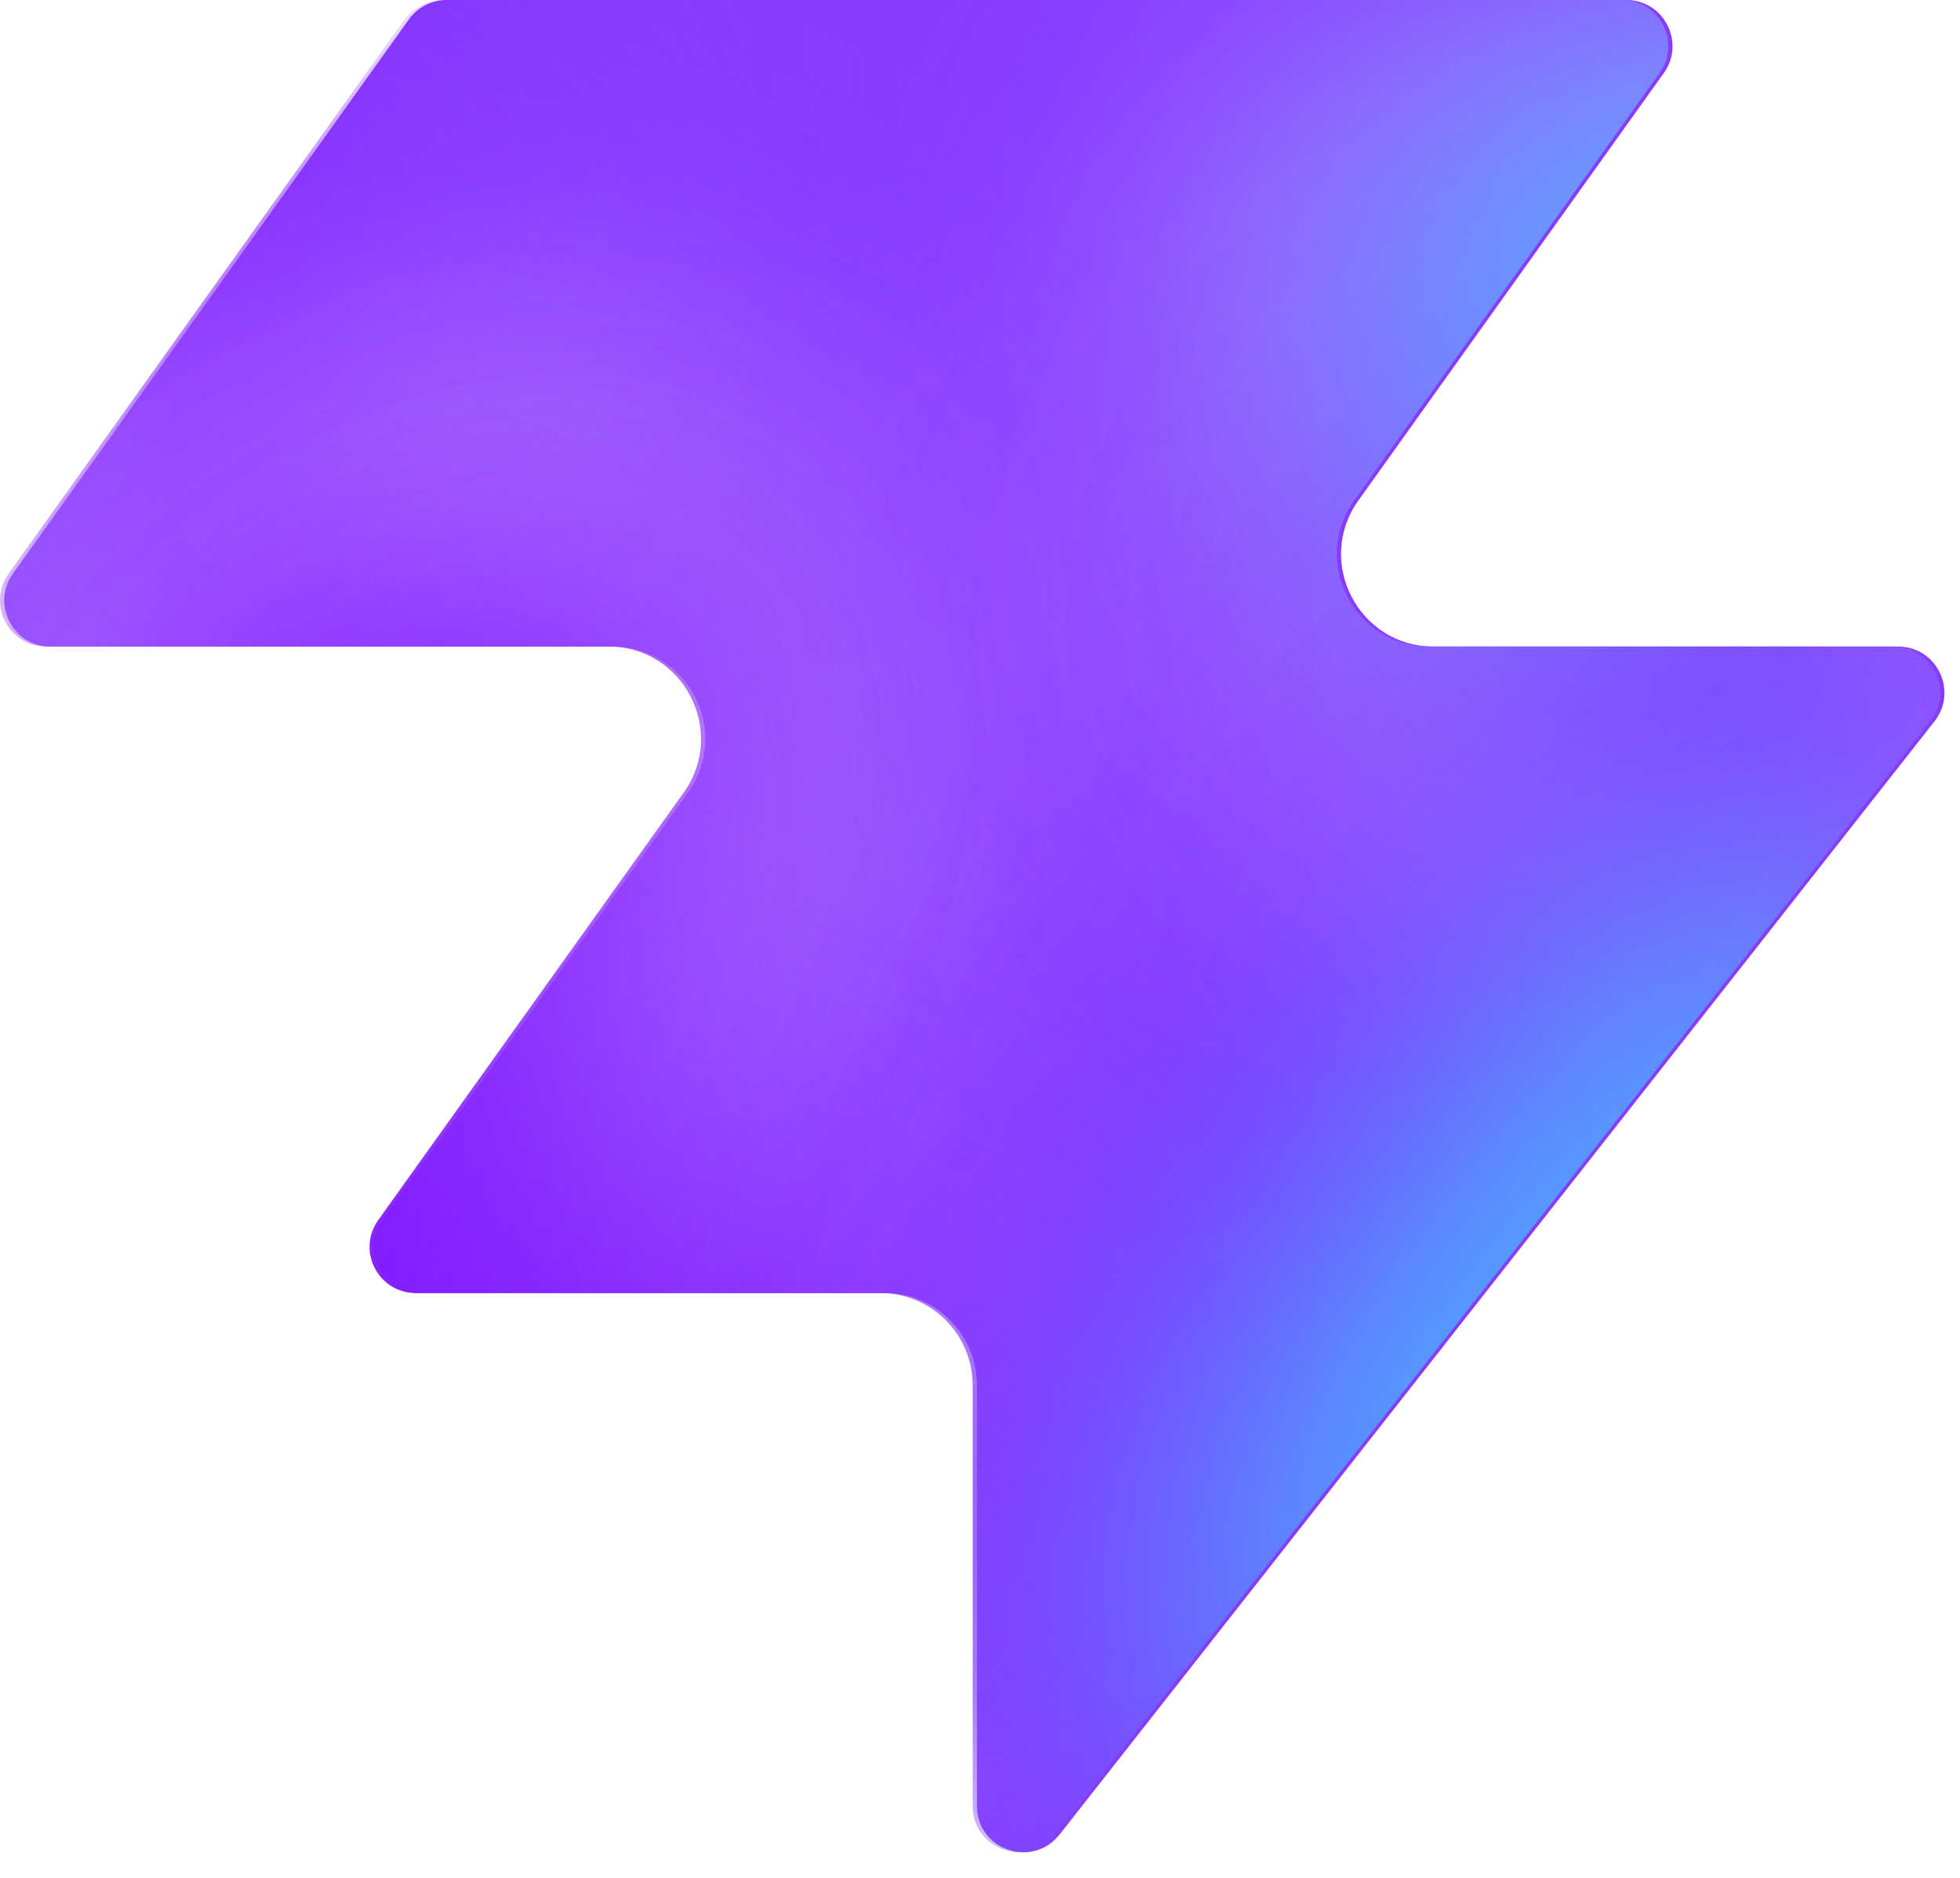
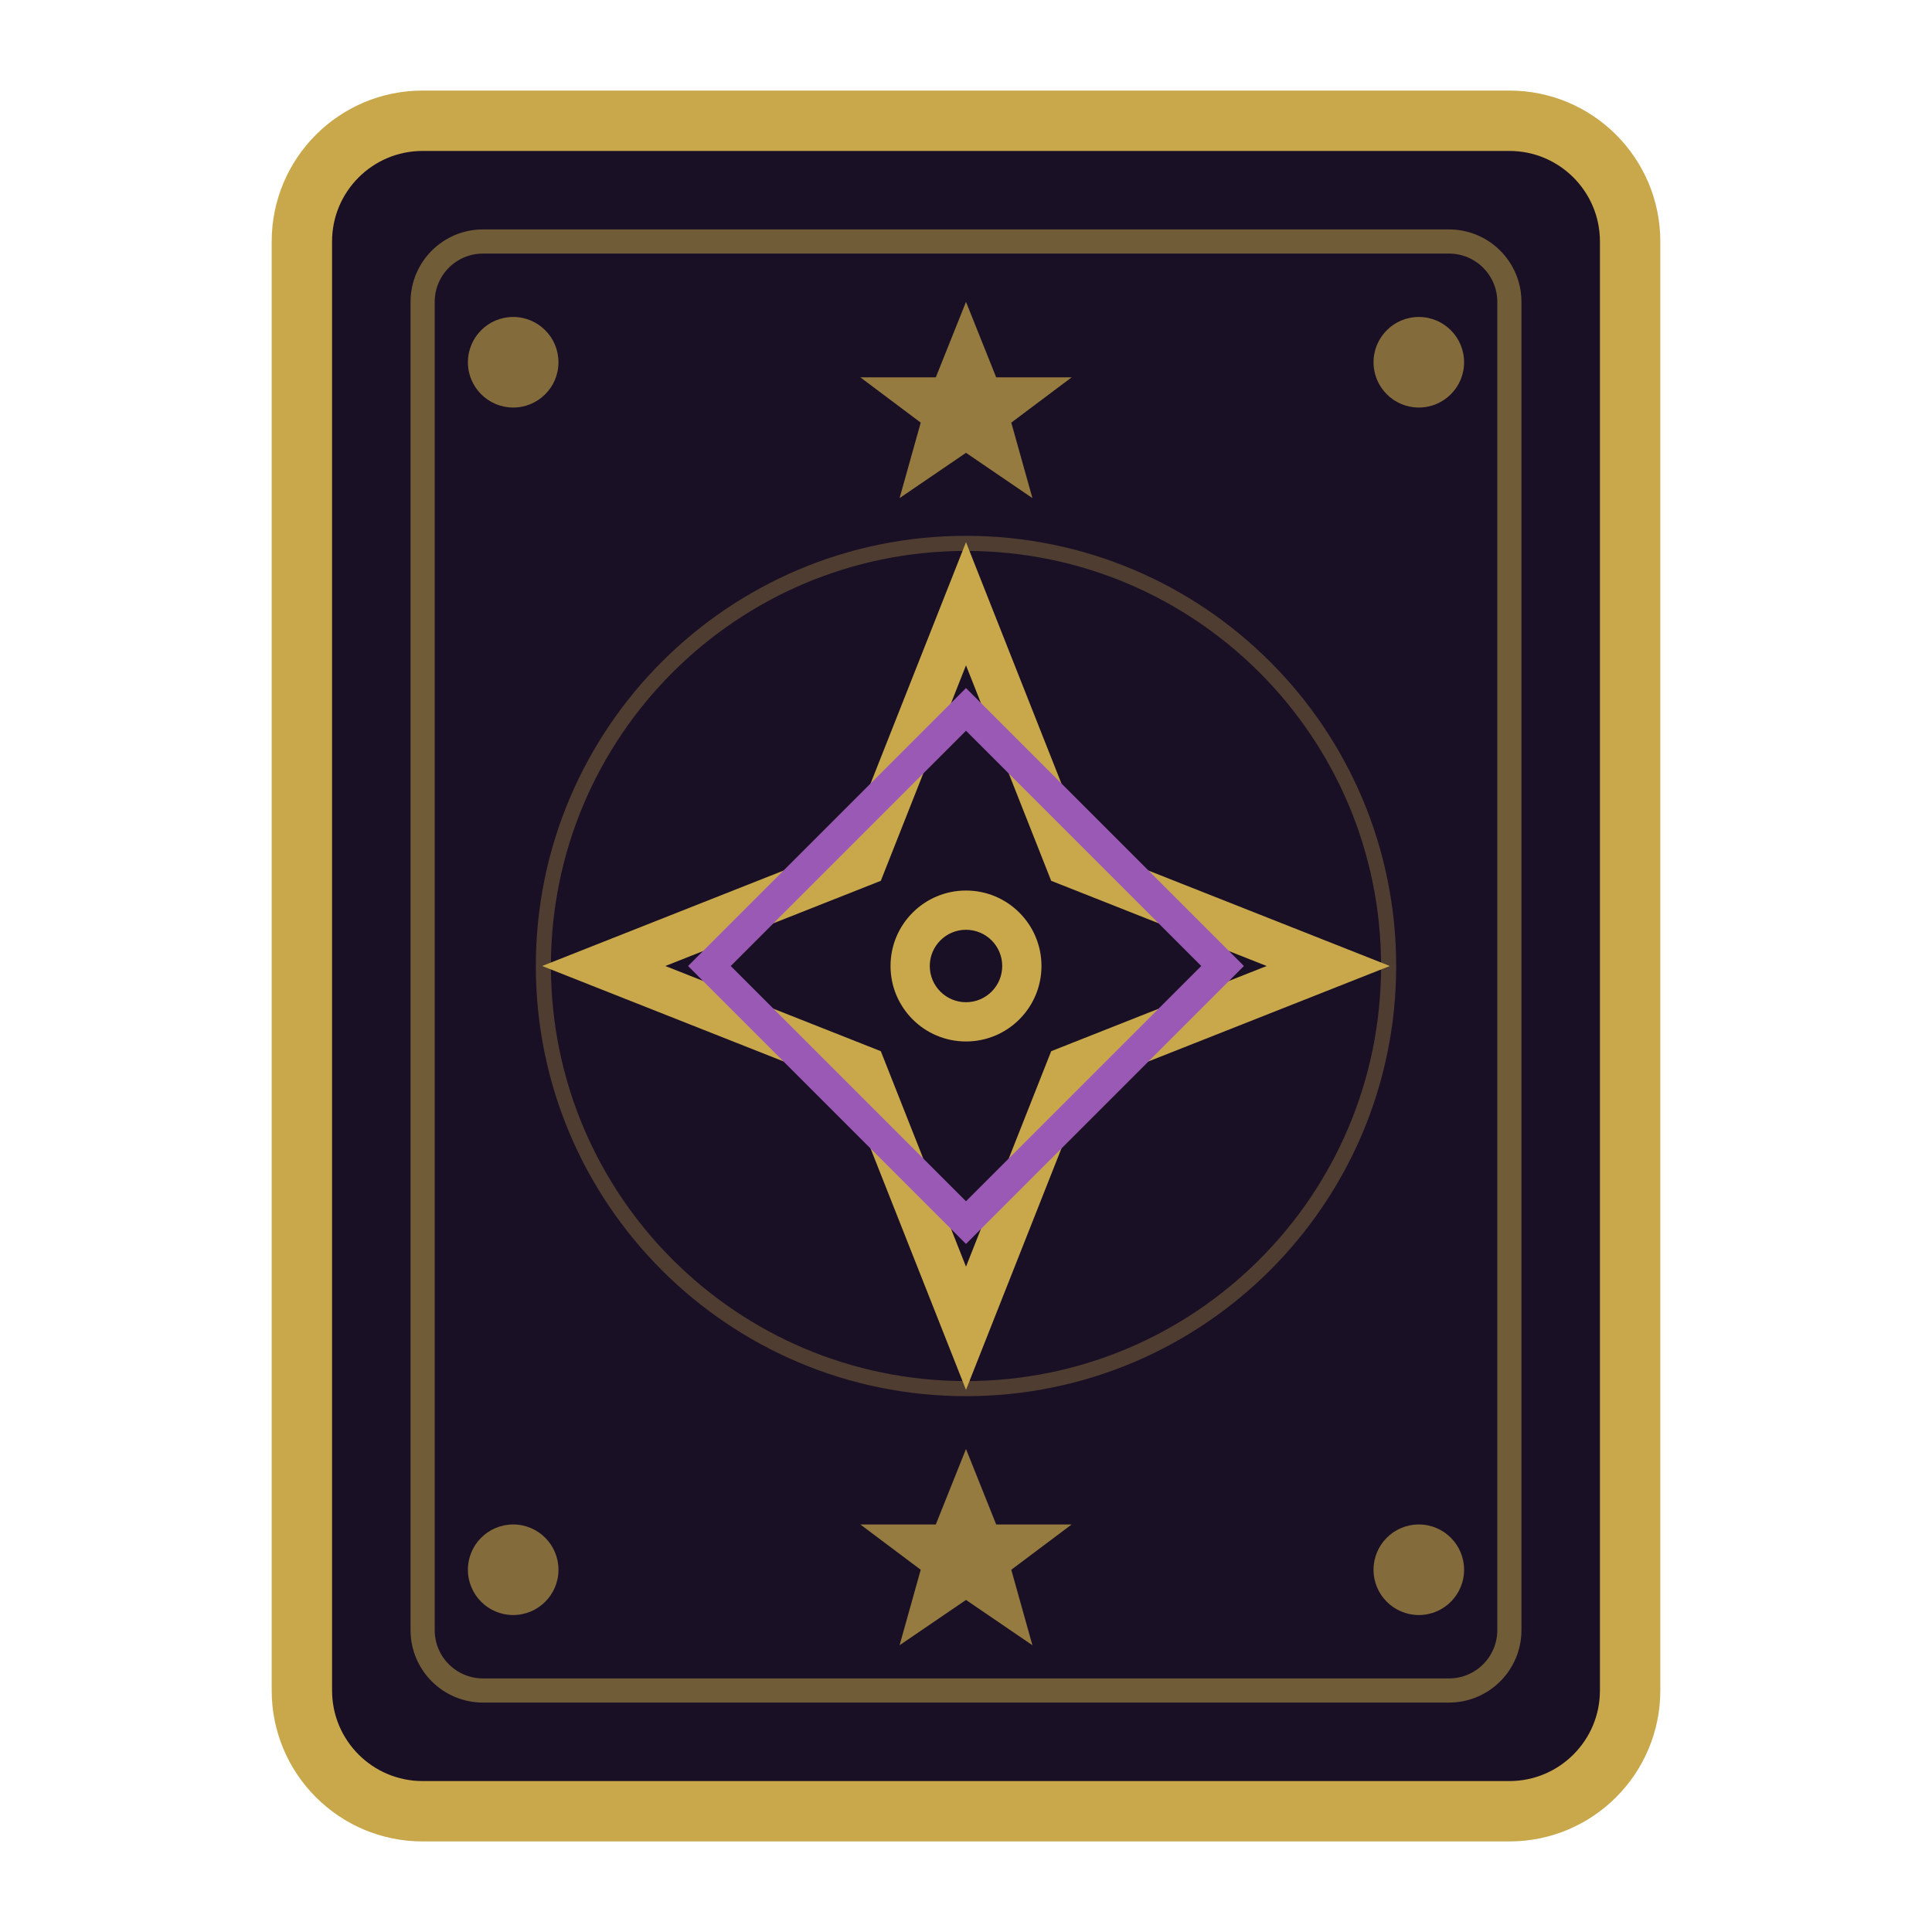
- <svg xmlns="http://www.w3.org/2000/svg" width="48" height="46" fill="none" viewBox="0 0 48 46">
-   <path fill="#863bff" d="M25.946 44.938c-.664.845-2.021.375-2.021-.698V33.937a2.26 2.26 0 0 0-2.262-2.262H10.287c-.92 0-1.456-1.04-.92-1.788l7.48-10.471c1.07-1.497 0-3.578-1.842-3.578H1.237c-.92 0-1.456-1.04-.92-1.788L10.013.474c.214-.297.556-.474.92-.474h28.894c.92 0 1.456 1.04.92 1.788l-7.48 10.471c-1.07 1.498 0 3.579 1.842 3.579h11.377c.943 0 1.473 1.088.89 1.83L25.947 44.94z" style="fill:#863bff;fill:color(display-p3 .525 .23 1);fill-opacity:1" />
-   <mask id="a" width="48" height="46" x="0" y="0" maskUnits="userSpaceOnUse" style="mask-type:alpha">
-     <path fill="#000" d="M25.842 44.938c-.664.844-2.021.375-2.021-.698V33.937a2.26 2.26 0 0 0-2.262-2.262H10.183c-.92 0-1.456-1.04-.92-1.788l7.48-10.471c1.07-1.498 0-3.579-1.842-3.579H1.133c-.92 0-1.456-1.04-.92-1.787L9.91.473c.214-.297.556-.474.92-.474h28.894c.92 0 1.456 1.04.92 1.788l-7.48 10.471c-1.07 1.498 0 3.578 1.842 3.578h11.377c.943 0 1.473 1.088.89 1.832L25.843 44.94z" style="fill:#000;fill-opacity:1" />
-   </mask>
-   <g mask="url(#a)">
-     <g filter="url(#b)">
-       <ellipse cx="5.508" cy="14.704" fill="#ede6ff" rx="5.508" ry="14.704" style="fill:#ede6ff;fill:color(display-p3 .927 .903 1);fill-opacity:1" transform="matrix(.00324 1 1 -.00324 -4.47 31.516)" />
-     </g>
-     <g filter="url(#c)">
-       <ellipse cx="10.399" cy="29.851" fill="#ede6ff" rx="10.399" ry="29.851" style="fill:#ede6ff;fill:color(display-p3 .927 .903 1);fill-opacity:1" transform="matrix(.00324 1 1 -.00324 -39.328 7.883)" />
-     </g>
-     <g filter="url(#d)">
-       <ellipse cx="5.508" cy="30.487" fill="#7e14ff" rx="5.508" ry="30.487" style="fill:#7e14ff;fill:color(display-p3 .492 .077 1);fill-opacity:1" transform="rotate(89.814 -25.913 -14.639)scale(1 -1)" />
-     </g>
-     <g filter="url(#e)">
-       <ellipse cx="5.508" cy="30.599" fill="#7e14ff" rx="5.508" ry="30.599" style="fill:#7e14ff;fill:color(display-p3 .492 .077 1);fill-opacity:1" transform="rotate(89.814 -32.644 -3.334)scale(1 -1)" />
-     </g>
-     <g filter="url(#f)">
-       <ellipse cx="5.508" cy="30.599" fill="#7e14ff" rx="5.508" ry="30.599" style="fill:#7e14ff;fill:color(display-p3 .492 .077 1);fill-opacity:1" transform="matrix(.00324 1 1 -.00324 -34.34 30.47)" />
-     </g>
-     <g filter="url(#g)">
-       <ellipse cx="14.072" cy="22.078" fill="#ede6ff" rx="14.072" ry="22.078" style="fill:#ede6ff;fill:color(display-p3 .927 .903 1);fill-opacity:1" transform="rotate(93.35 24.506 48.493)scale(-1 1)" />
-     </g>
-     <g filter="url(#h)">
-       <ellipse cx="3.47" cy="21.501" fill="#7e14ff" rx="3.47" ry="21.501" style="fill:#7e14ff;fill:color(display-p3 .492 .077 1);fill-opacity:1" transform="rotate(89.009 28.708 47.59)scale(-1 1)" />
-     </g>
-     <g filter="url(#i)">
-       <ellipse cx="3.47" cy="21.501" fill="#7e14ff" rx="3.47" ry="21.501" style="fill:#7e14ff;fill:color(display-p3 .492 .077 1);fill-opacity:1" transform="rotate(89.009 28.708 47.59)scale(-1 1)" />
-     </g>
-     <g filter="url(#j)">
-       <ellipse cx=".387" cy="8.972" fill="#7e14ff" rx="4.407" ry="29.108" style="fill:#7e14ff;fill:color(display-p3 .492 .077 1);fill-opacity:1" transform="rotate(39.51 .387 8.972)" />
-     </g>
-     <g filter="url(#k)">
-       <ellipse cx="47.523" cy="-6.092" fill="#7e14ff" rx="4.407" ry="29.108" style="fill:#7e14ff;fill:color(display-p3 .492 .077 1);fill-opacity:1" transform="rotate(37.892 47.523 -6.092)" />
-     </g>
-     <g filter="url(#l)">
-       <ellipse cx="41.412" cy="6.333" fill="#47bfff" rx="5.971" ry="9.665" style="fill:#47bfff;fill:color(display-p3 .28 .748 1);fill-opacity:1" transform="rotate(37.892 41.412 6.333)" />
-     </g>
-     <g filter="url(#m)">
-       <ellipse cx="-1.879" cy="38.332" fill="#7e14ff" rx="4.407" ry="29.108" style="fill:#7e14ff;fill:color(display-p3 .492 .077 1);fill-opacity:1" transform="rotate(37.892 -1.88 38.332)" />
-     </g>
-     <g filter="url(#n)">
-       <ellipse cx="-1.879" cy="38.332" fill="#7e14ff" rx="4.407" ry="29.108" style="fill:#7e14ff;fill:color(display-p3 .492 .077 1);fill-opacity:1" transform="rotate(37.892 -1.88 38.332)" />
-     </g>
-     <g filter="url(#o)">
-       <ellipse cx="35.651" cy="29.907" fill="#7e14ff" rx="4.407" ry="29.108" style="fill:#7e14ff;fill:color(display-p3 .492 .077 1);fill-opacity:1" transform="rotate(37.892 35.651 29.907)" />
-     </g>
-     <g filter="url(#p)">
-       <ellipse cx="38.418" cy="32.4" fill="#47bfff" rx="5.971" ry="15.297" style="fill:#47bfff;fill:color(display-p3 .28 .748 1);fill-opacity:1" transform="rotate(37.892 38.418 32.4)" />
-     </g>
+ <svg xmlns="http://www.w3.org/2000/svg" width="64" height="64" viewBox="0 0 64 64" fill="none">
+   <rect x="10" y="4" width="44" height="56" rx="4" fill="#1a1025" />
+   <rect x="10" y="4" width="44" height="56" rx="4" stroke="#c9a84c" stroke-width="2" />
+   <rect x="14" y="8" width="36" height="48" rx="2" stroke="#c9a84c" stroke-width="0.8" stroke-opacity="0.5" fill="none" />
+   <g transform="translate(32, 32)">
+     <circle r="14" fill="none" stroke="#c9a84c" stroke-width="0.5" stroke-opacity="0.3" />
+     <polygon points="0,-12 3.4,-3.4 12,0 3.4,3.4 0,12 -3.4,3.4 -12,0 -3.4,-3.4" fill="none" stroke="#c9a84c" stroke-width="1.5" />
+     <polygon points="0,-8.5 8.5,0 0,8.5 -8.5,0" fill="none" stroke="#9b59b6" stroke-width="1" />
+     <circle r="2.5" fill="#c9a84c" />
+     <circle r="1.2" fill="#1a1025" />
  </g>
-   <defs>
-     <filter id="b" width="60.045" height="41.654" x="-19.77" y="16.149" color-interpolation-filters="sRGB" filterUnits="userSpaceOnUse">
-       <feFlood flood-opacity="0" result="BackgroundImageFix" />
-       <feBlend in="SourceGraphic" in2="BackgroundImageFix" result="shape" />
-       <feGaussianBlur result="effect1_foregroundBlur_2002_17158" stdDeviation="7.659" />
-     </filter>
-     <filter id="c" width="90.34" height="51.437" x="-54.613" y="-7.533" color-interpolation-filters="sRGB" filterUnits="userSpaceOnUse">
-       <feFlood flood-opacity="0" result="BackgroundImageFix" />
-       <feBlend in="SourceGraphic" in2="BackgroundImageFix" result="shape" />
-       <feGaussianBlur result="effect1_foregroundBlur_2002_17158" stdDeviation="7.659" />
-     </filter>
-     <filter id="d" width="79.355" height="29.4" x="-49.64" y="2.03" color-interpolation-filters="sRGB" filterUnits="userSpaceOnUse">
-       <feFlood flood-opacity="0" result="BackgroundImageFix" />
-       <feBlend in="SourceGraphic" in2="BackgroundImageFix" result="shape" />
-       <feGaussianBlur result="effect1_foregroundBlur_2002_17158" stdDeviation="4.596" />
-     </filter>
-     <filter id="e" width="79.579" height="29.4" x="-45.045" y="20.029" color-interpolation-filters="sRGB" filterUnits="userSpaceOnUse">
-       <feFlood flood-opacity="0" result="BackgroundImageFix" />
-       <feBlend in="SourceGraphic" in2="BackgroundImageFix" result="shape" />
-       <feGaussianBlur result="effect1_foregroundBlur_2002_17158" stdDeviation="4.596" />
-     </filter>
-     <filter id="f" width="79.579" height="29.4" x="-43.513" y="21.178" color-interpolation-filters="sRGB" filterUnits="userSpaceOnUse">
-       <feFlood flood-opacity="0" result="BackgroundImageFix" />
-       <feBlend in="SourceGraphic" in2="BackgroundImageFix" result="shape" />
-       <feGaussianBlur result="effect1_foregroundBlur_2002_17158" stdDeviation="4.596" />
-     </filter>
-     <filter id="g" width="74.749" height="58.852" x="15.756" y="-17.901" color-interpolation-filters="sRGB" filterUnits="userSpaceOnUse">
-       <feFlood flood-opacity="0" result="BackgroundImageFix" />
-       <feBlend in="SourceGraphic" in2="BackgroundImageFix" result="shape" />
-       <feGaussianBlur result="effect1_foregroundBlur_2002_17158" stdDeviation="7.659" />
-     </filter>
-     <filter id="h" width="61.377" height="25.362" x="23.548" y="2.284" color-interpolation-filters="sRGB" filterUnits="userSpaceOnUse">
-       <feFlood flood-opacity="0" result="BackgroundImageFix" />
-       <feBlend in="SourceGraphic" in2="BackgroundImageFix" result="shape" />
-       <feGaussianBlur result="effect1_foregroundBlur_2002_17158" stdDeviation="4.596" />
-     </filter>
-     <filter id="i" width="61.377" height="25.362" x="23.548" y="2.284" color-interpolation-filters="sRGB" filterUnits="userSpaceOnUse">
-       <feFlood flood-opacity="0" result="BackgroundImageFix" />
-       <feBlend in="SourceGraphic" in2="BackgroundImageFix" result="shape" />
-       <feGaussianBlur result="effect1_foregroundBlur_2002_17158" stdDeviation="4.596" />
-     </filter>
-     <filter id="j" width="56.045" height="63.649" x="-27.636" y="-22.853" color-interpolation-filters="sRGB" filterUnits="userSpaceOnUse">
-       <feFlood flood-opacity="0" result="BackgroundImageFix" />
-       <feBlend in="SourceGraphic" in2="BackgroundImageFix" result="shape" />
-       <feGaussianBlur result="effect1_foregroundBlur_2002_17158" stdDeviation="4.596" />
-     </filter>
-     <filter id="k" width="54.814" height="64.646" x="20.116" y="-38.415" color-interpolation-filters="sRGB" filterUnits="userSpaceOnUse">
-       <feFlood flood-opacity="0" result="BackgroundImageFix" />
-       <feBlend in="SourceGraphic" in2="BackgroundImageFix" result="shape" />
-       <feGaussianBlur result="effect1_foregroundBlur_2002_17158" stdDeviation="4.596" />
-     </filter>
-     <filter id="l" width="33.541" height="35.313" x="24.641" y="-11.323" color-interpolation-filters="sRGB" filterUnits="userSpaceOnUse">
-       <feFlood flood-opacity="0" result="BackgroundImageFix" />
-       <feBlend in="SourceGraphic" in2="BackgroundImageFix" result="shape" />
-       <feGaussianBlur result="effect1_foregroundBlur_2002_17158" stdDeviation="4.596" />
-     </filter>
-     <filter id="m" width="54.814" height="64.646" x="-29.286" y="6.009" color-interpolation-filters="sRGB" filterUnits="userSpaceOnUse">
-       <feFlood flood-opacity="0" result="BackgroundImageFix" />
-       <feBlend in="SourceGraphic" in2="BackgroundImageFix" result="shape" />
-       <feGaussianBlur result="effect1_foregroundBlur_2002_17158" stdDeviation="4.596" />
-     </filter>
-     <filter id="n" width="54.814" height="64.646" x="-29.286" y="6.009" color-interpolation-filters="sRGB" filterUnits="userSpaceOnUse">
-       <feFlood flood-opacity="0" result="BackgroundImageFix" />
-       <feBlend in="SourceGraphic" in2="BackgroundImageFix" result="shape" />
-       <feGaussianBlur result="effect1_foregroundBlur_2002_17158" stdDeviation="4.596" />
-     </filter>
-     <filter id="o" width="54.814" height="64.646" x="8.244" y="-2.416" color-interpolation-filters="sRGB" filterUnits="userSpaceOnUse">
-       <feFlood flood-opacity="0" result="BackgroundImageFix" />
-       <feBlend in="SourceGraphic" in2="BackgroundImageFix" result="shape" />
-       <feGaussianBlur result="effect1_foregroundBlur_2002_17158" stdDeviation="4.596" />
-     </filter>
-     <filter id="p" width="39.409" height="43.623" x="18.713" y="10.588" color-interpolation-filters="sRGB" filterUnits="userSpaceOnUse">
-       <feFlood flood-opacity="0" result="BackgroundImageFix" />
-       <feBlend in="SourceGraphic" in2="BackgroundImageFix" result="shape" />
-       <feGaussianBlur result="effect1_foregroundBlur_2002_17158" stdDeviation="4.596" />
-     </filter>
-   </defs>
+   <circle cx="17" cy="12" r="1.5" fill="#c9a84c" fill-opacity="0.6" />
+   <circle cx="47" cy="12" r="1.5" fill="#c9a84c" fill-opacity="0.6" />
+   <circle cx="17" cy="52" r="1.5" fill="#c9a84c" fill-opacity="0.6" />
+   <circle cx="47" cy="52" r="1.5" fill="#c9a84c" fill-opacity="0.6" />
+   <polygon points="32,10 33,12.5 35.5,12.5 33.5,14 34.2,16.5 32,15 29.8,16.5 30.5,14 28.5,12.5 31,12.5" fill="#c9a84c" fill-opacity="0.7" />
+   <polygon points="32,48 33,50.5 35.5,50.5 33.5,52 34.2,54.5 32,53 29.8,54.5 30.5,52 28.5,50.5 31,50.5" fill="#c9a84c" fill-opacity="0.7" />
</svg>
